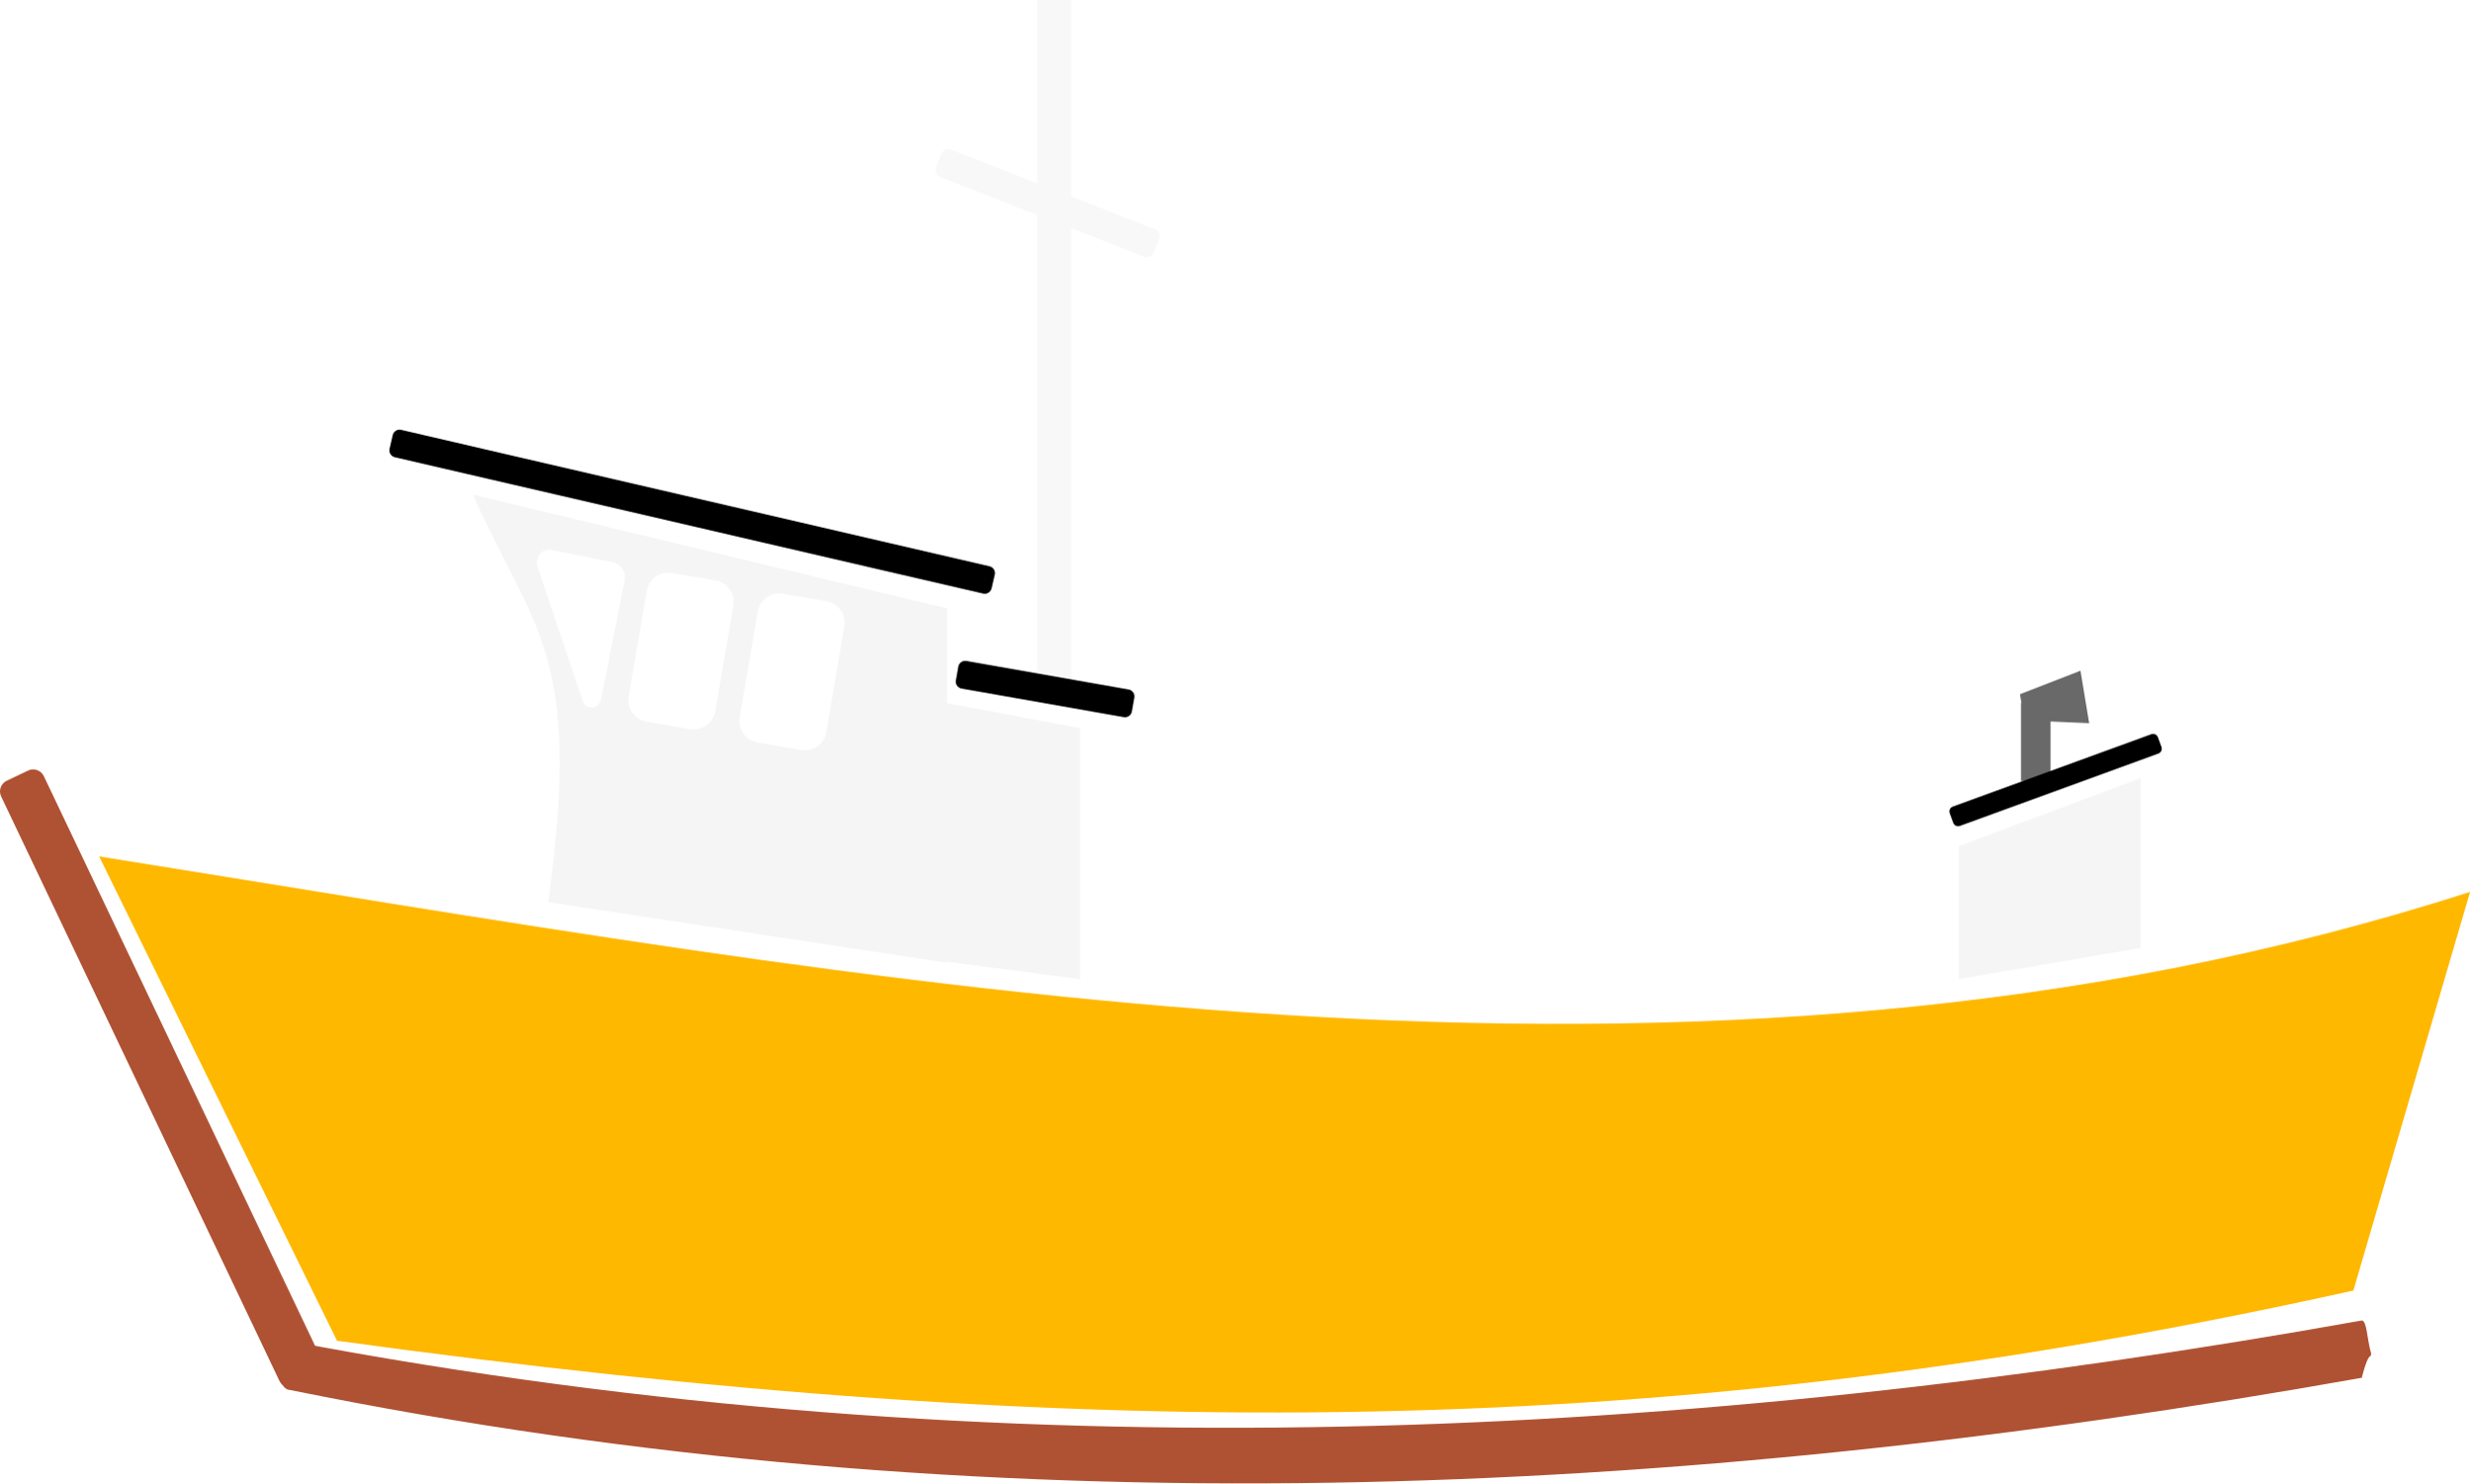
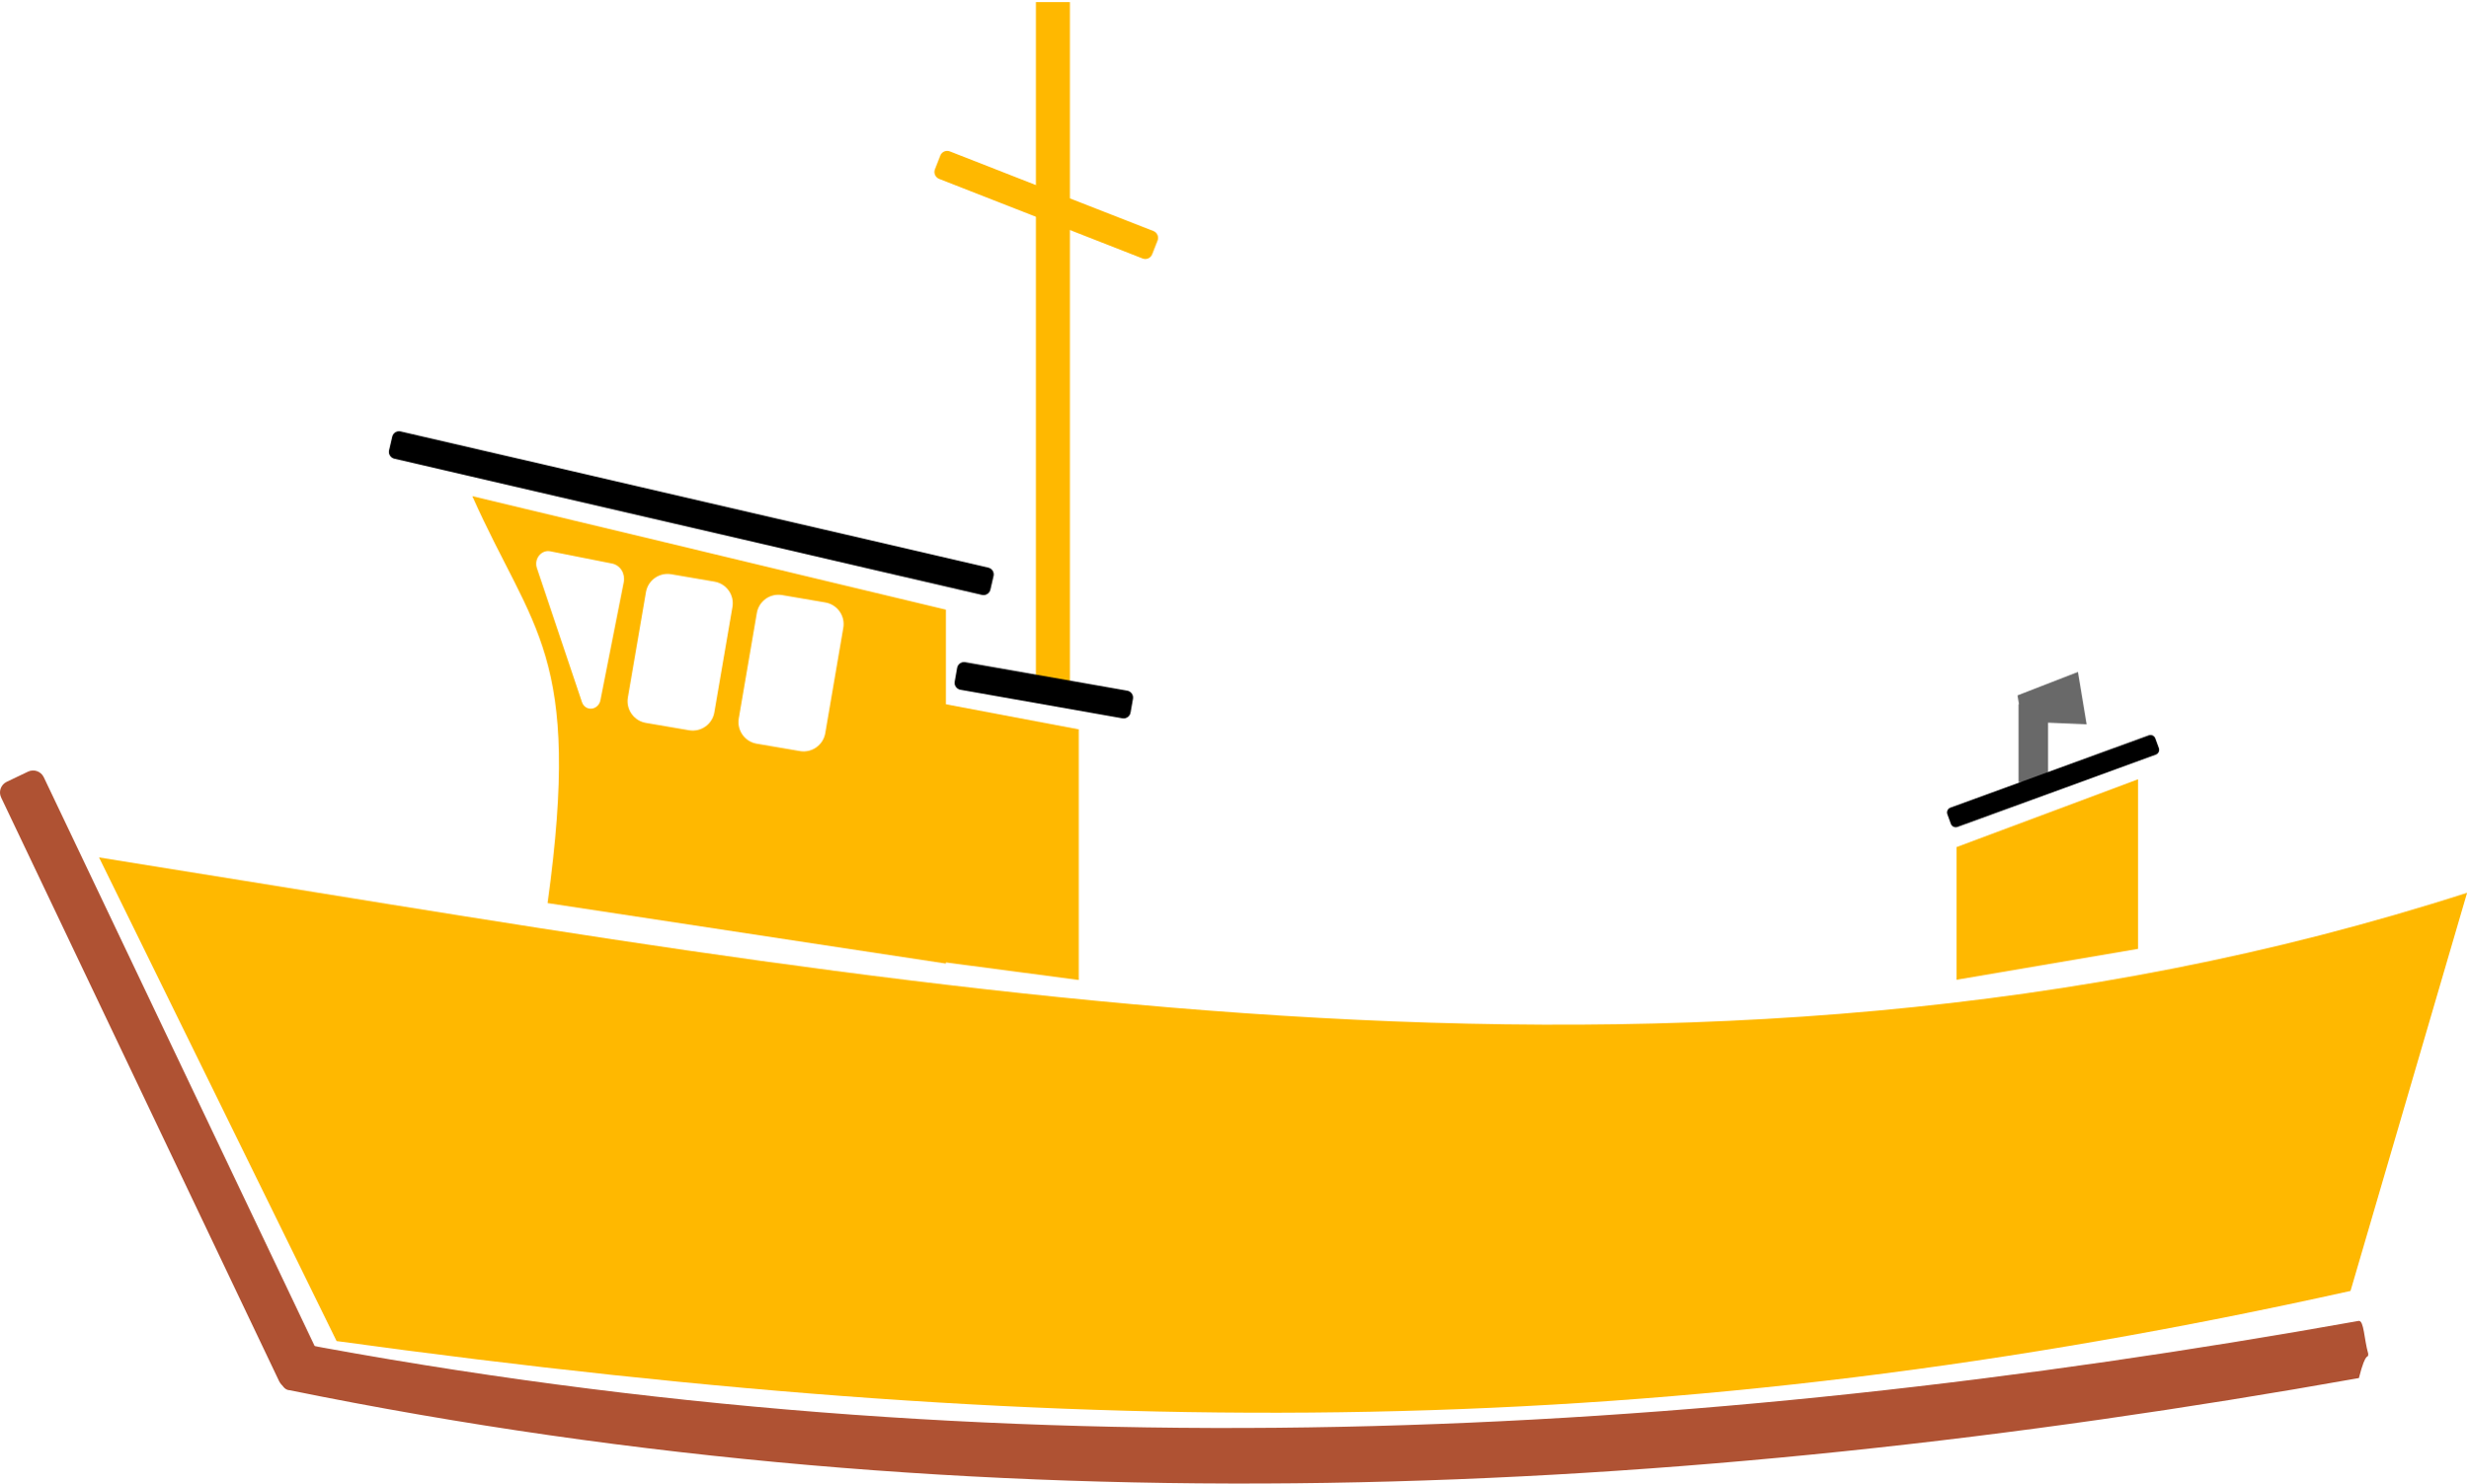
- <svg xmlns="http://www.w3.org/2000/svg" width="100%" height="100%" viewBox="0 0 2437 1464" version="1.1" xml:space="preserve" style="fill-rule:evenodd;clip-rule:evenodd;stroke-linejoin:round;stroke-miterlimit:2;">
-   <rect x="1022.91" y="0" width="33.508" height="677.448" style="fill:#f8f8f8;" />
-   <rect x="1993.19" y="693.473" width="29.138" height="77.214" style="fill:#696969;" />
-   <path d="M2436.08,879.953c-770.416,248.403 -1571.81,86.878 -2338.29,-34.965l234.558,477.856c745.913,102.415 1314.93,100.183 1988.64,-49.534l115.093,-393.357Z" style="fill:#ffb800;" />
-   <path d="M1065.16,718.444l-154.429,-29.137l0,256.41l154.429,20.396l0,-247.669Z" style="fill:#f5f5f5;" />
-   <path d="M981.047,566.978c0.863,-3.72 -1.457,-7.441 -5.178,-8.304l-580.272,-134.563c-3.721,-0.863 -7.442,1.457 -8.305,5.178l-3.126,13.482c-0.863,3.721 1.457,7.442 5.178,8.305l580.272,134.563c3.721,0.863 7.442,-1.457 8.305,-5.178l3.126,-13.483Z" />
-   <path d="M1118.73,688.31c0.663,-3.762 -1.853,-7.353 -5.615,-8.016l-159.979,-28.176c-3.762,-0.662 -7.353,1.854 -8.016,5.615l-2.401,13.631c-0.662,3.761 1.854,7.353 5.615,8.015l159.98,28.176c3.761,0.663 7.353,-1.853 8.015,-5.615l2.401,-13.63Z" />
-   <path d="M2111.2,767.774l-179.196,67.016l0,131.119l179.196,-30.594l0,-167.541Z" style="fill:#f5f5f5;" />
-   <path d="M43.228,765.776c-2.765,-5.809 -9.725,-8.28 -15.533,-5.515l-21.048,10.017c-5.808,2.765 -8.279,9.725 -5.515,15.533l274.536,576.812c2.764,5.808 9.724,8.279 15.532,5.515l21.048,-10.018c5.808,-2.764 8.28,-9.724 5.515,-15.532l-274.535,-576.812Z" style="fill:#af5233;" />
-   <path d="M2128.26,727.417c-0.96,-2.634 -3.879,-3.993 -6.513,-3.032l-195.784,71.417c-2.634,0.961 -3.992,3.88 -3.032,6.514l3.482,9.545c0.961,2.634 3.88,3.992 6.514,3.031l195.784,-71.417c2.634,-0.961 3.992,-3.879 3.031,-6.513l-3.482,-9.545Z" />
-   <path d="M2051.86,661.753l8.575,51.741l-63.947,-2.693l-4.287,-25.87l59.659,-23.178Z" style="fill:#696969;" />
-   <path d="M1143.01,235.572c1.465,-3.743 -0.385,-7.973 -4.129,-9.438l-200.969,-78.66c-3.744,-1.466 -7.973,0.384 -9.438,4.128l-5.31,13.566c-1.466,3.744 0.384,7.973 4.128,9.439l200.969,78.66c3.744,1.466 7.973,-0.384 9.438,-4.128l5.311,-13.567Z" style="fill:#f8f8f8;" />
-   <path d="M2338.47,1335.29c-4.129,-14.534 -4.129,-32.437 -9.216,-32.437c-661.246,118.22 -1338.75,154.143 -2042.86,20.432c-0.298,-0.059 -0.602,-0.078 -0.904,-0.059c-4.75,0.536 -8.499,5.733 -8.499,12.064l0,24.08c0,6.646 4.13,12.041 9.216,12.041c685.124,139.515 1365.65,108.456 2043.05,-12.041c7.521,-29.475 9.216,-17.435 9.216,-24.08Z" style="fill:#af5233;" />
-   <path d="M934.042,600.233l-467.657,-112.179c59.635,134.352 108.42,154.675 74.301,402.097l393.356,59.732l0,-349.65Zm-101.358,17.887c2.017,-11.783 -5.913,-22.988 -17.697,-25.005l-42.701,-7.309c-11.783,-2.017 -22.988,5.913 -25.005,17.696l-17.824,104.135c-2.017,11.784 5.913,22.988 17.696,25.005l42.702,7.309c11.783,2.017 22.988,-5.912 25.005,-17.696l17.824,-104.135Zm-109.47,-20.6c2.017,-11.784 -5.912,-22.988 -17.696,-25.005l-42.701,-7.309c-11.784,-2.017 -22.988,5.913 -25.005,17.696l-17.824,104.135c-2.017,11.784 5.912,22.988 17.696,25.005l42.701,7.309c11.784,2.017 22.988,-5.912 25.005,-17.696l17.824,-104.135Zm-130.413,92.288c-0.878,4.443 -4.406,7.799 -8.634,8.216c-4.229,0.416 -8.127,-2.209 -9.544,-6.425c-12.941,-38.528 -33.809,-100.656 -44.539,-132.6c-1.39,-4.137 -0.553,-8.812 2.187,-12.223c2.74,-3.41 6.957,-5.024 11.025,-4.219c18.247,3.608 44.743,8.848 61.054,12.074c3.876,0.767 7.267,3.152 9.426,6.631c2.16,3.479 2.912,7.767 2.09,11.92c-5.234,26.467 -15.953,80.669 -23.065,116.626Z" style="fill:#f5f5f5;" />
+ <svg xmlns="http://www.w3.org/2000/svg" width="100%" height="100%" viewBox="0 0 2437 1466" version="1.1" xml:space="preserve" style="fill-rule:evenodd;clip-rule:evenodd;stroke-linecap:round;stroke-linejoin:round;stroke-miterlimit:1.5;">
+   <g>
+     <g>
+       <rect x="1022.91" y="2.083" width="33.508" height="677.448" style="fill:#ffb800;stroke:#000;stroke-opacity:0;stroke-width:4.17px;" />
+       <path d="M1143.01,237.656c1.465,-3.744 -0.385,-7.973 -4.129,-9.439l-200.969,-78.66c-3.744,-1.465 -7.973,0.384 -9.438,4.128l-5.31,13.567c-1.466,3.744 0.384,7.973 4.128,9.438l200.969,78.661c3.744,1.465 7.973,-0.385 9.438,-4.129l5.311,-13.566Z" style="fill:#ffb800;stroke:#000;stroke-opacity:0;stroke-width:4.17px;" />
+     </g>
+     <path d="M1065.16,720.527l-154.429,-29.137l0,256.41l154.429,20.396l0,-247.669Z" style="fill:#ffb800;stroke:#000;stroke-opacity:0;stroke-width:4.17px;" />
+     <path d="M934.042,602.316l-467.657,-112.179c59.635,134.352 108.42,154.675 74.301,402.098l393.356,59.732l0,-349.651Zm-101.358,17.888c2.017,-11.784 -5.913,-22.988 -17.697,-25.005l-42.701,-7.309c-11.783,-2.017 -22.988,5.912 -25.005,17.696l-17.824,104.135c-2.017,11.783 5.913,22.988 17.696,25.005l42.702,7.308c11.783,2.017 22.988,-5.912 25.005,-17.696l17.824,-104.134Zm-109.47,-20.601c2.017,-11.783 -5.912,-22.988 -17.696,-25.005l-42.701,-7.309c-11.784,-2.016 -22.988,5.913 -25.005,17.697l-17.824,104.134c-2.017,11.784 5.912,22.988 17.696,25.005l42.701,7.309c11.784,2.017 22.988,-5.912 25.005,-17.696l17.824,-104.135Zm-130.413,92.289c-0.878,4.442 -4.406,7.798 -8.634,8.215c-4.229,0.416 -8.127,-2.208 -9.544,-6.425c-12.941,-38.527 -33.809,-100.655 -44.539,-132.599c-1.39,-4.138 -0.553,-8.813 2.187,-12.223c2.74,-3.411 6.957,-5.025 11.025,-4.22c18.247,3.609 44.743,8.849 61.054,12.075c3.876,0.766 7.267,3.151 9.426,6.63c2.16,3.479 2.912,7.767 2.09,11.921c-5.234,26.467 -15.953,80.668 -23.065,116.626Z" style="fill:#ffb800;stroke:#000;stroke-opacity:0;stroke-width:4.17px;" />
+     <path d="M2111.2,769.857l-179.196,67.017l0,131.118l179.196,-30.594l0,-167.541Z" style="fill:#ffb800;stroke:#000;stroke-opacity:0;stroke-width:4.17px;" />
+   </g>
+   <rect x="1993.19" y="695.557" width="29.138" height="77.214" style="fill:#696969;" />
+   <path d="M2436.08,882.037c-770.416,248.402 -1571.81,86.877 -2338.29,-34.965l234.558,477.855c745.913,102.415 1314.93,100.183 1988.64,-49.534l115.093,-393.356Z" style="fill:#ffb800;" />
+   <path d="M981.047,569.062c0.863,-3.721 -1.457,-7.442 -5.178,-8.305l-580.272,-134.563c-3.721,-0.863 -7.442,1.457 -8.305,5.178l-3.126,13.482c-0.863,3.721 1.457,7.442 5.178,8.305l580.272,134.563c3.721,0.863 7.442,-1.457 8.305,-5.178l3.126,-13.482Z" />
+   <path d="M1118.73,690.393c0.663,-3.761 -1.853,-7.353 -5.615,-8.015l-159.979,-28.176c-3.762,-0.663 -7.353,1.853 -8.016,5.615l-2.401,13.63c-0.662,3.762 1.854,7.353 5.615,8.016l159.98,28.176c3.761,0.662 7.353,-1.854 8.015,-5.615l2.401,-13.631Z" />
+   <path d="M43.228,767.859c-2.765,-5.808 -9.725,-8.28 -15.533,-5.515l-21.048,10.018c-5.808,2.764 -8.279,9.724 -5.515,15.532l274.536,576.812c2.764,5.809 9.724,8.28 15.532,5.515l21.048,-10.017c5.808,-2.765 8.28,-9.725 5.515,-15.533l-274.535,-576.812Z" style="fill:#af5233;" />
+   <path d="M2128.26,729.5c-0.96,-2.634 -3.879,-3.992 -6.513,-3.031l-195.784,71.417c-2.634,0.96 -3.992,3.879 -3.032,6.513l3.482,9.545c0.961,2.634 3.88,3.992 6.514,3.031l195.784,-71.416c2.634,-0.961 3.992,-3.88 3.031,-6.514l-3.482,-9.545Z" />
+   <path d="M2051.86,663.836l8.575,51.742l-63.947,-2.693l-4.287,-25.871l59.659,-23.178Z" style="fill:#696969;" />
+   <path d="M2338.47,1337.38c-4.129,-14.534 -4.129,-32.436 -9.216,-32.436c-661.246,118.219 -1338.75,154.142 -2042.86,20.431c-0.298,-0.058 -0.602,-0.078 -0.904,-0.059c-4.75,0.536 -8.499,5.733 -8.499,12.064l0,24.081c0,6.645 4.13,12.04 9.216,12.04c685.124,139.516 1365.65,108.456 2043.05,-12.04c7.521,-29.476 9.216,-17.436 9.216,-24.081Z" style="fill:#af5233;" />
</svg>
